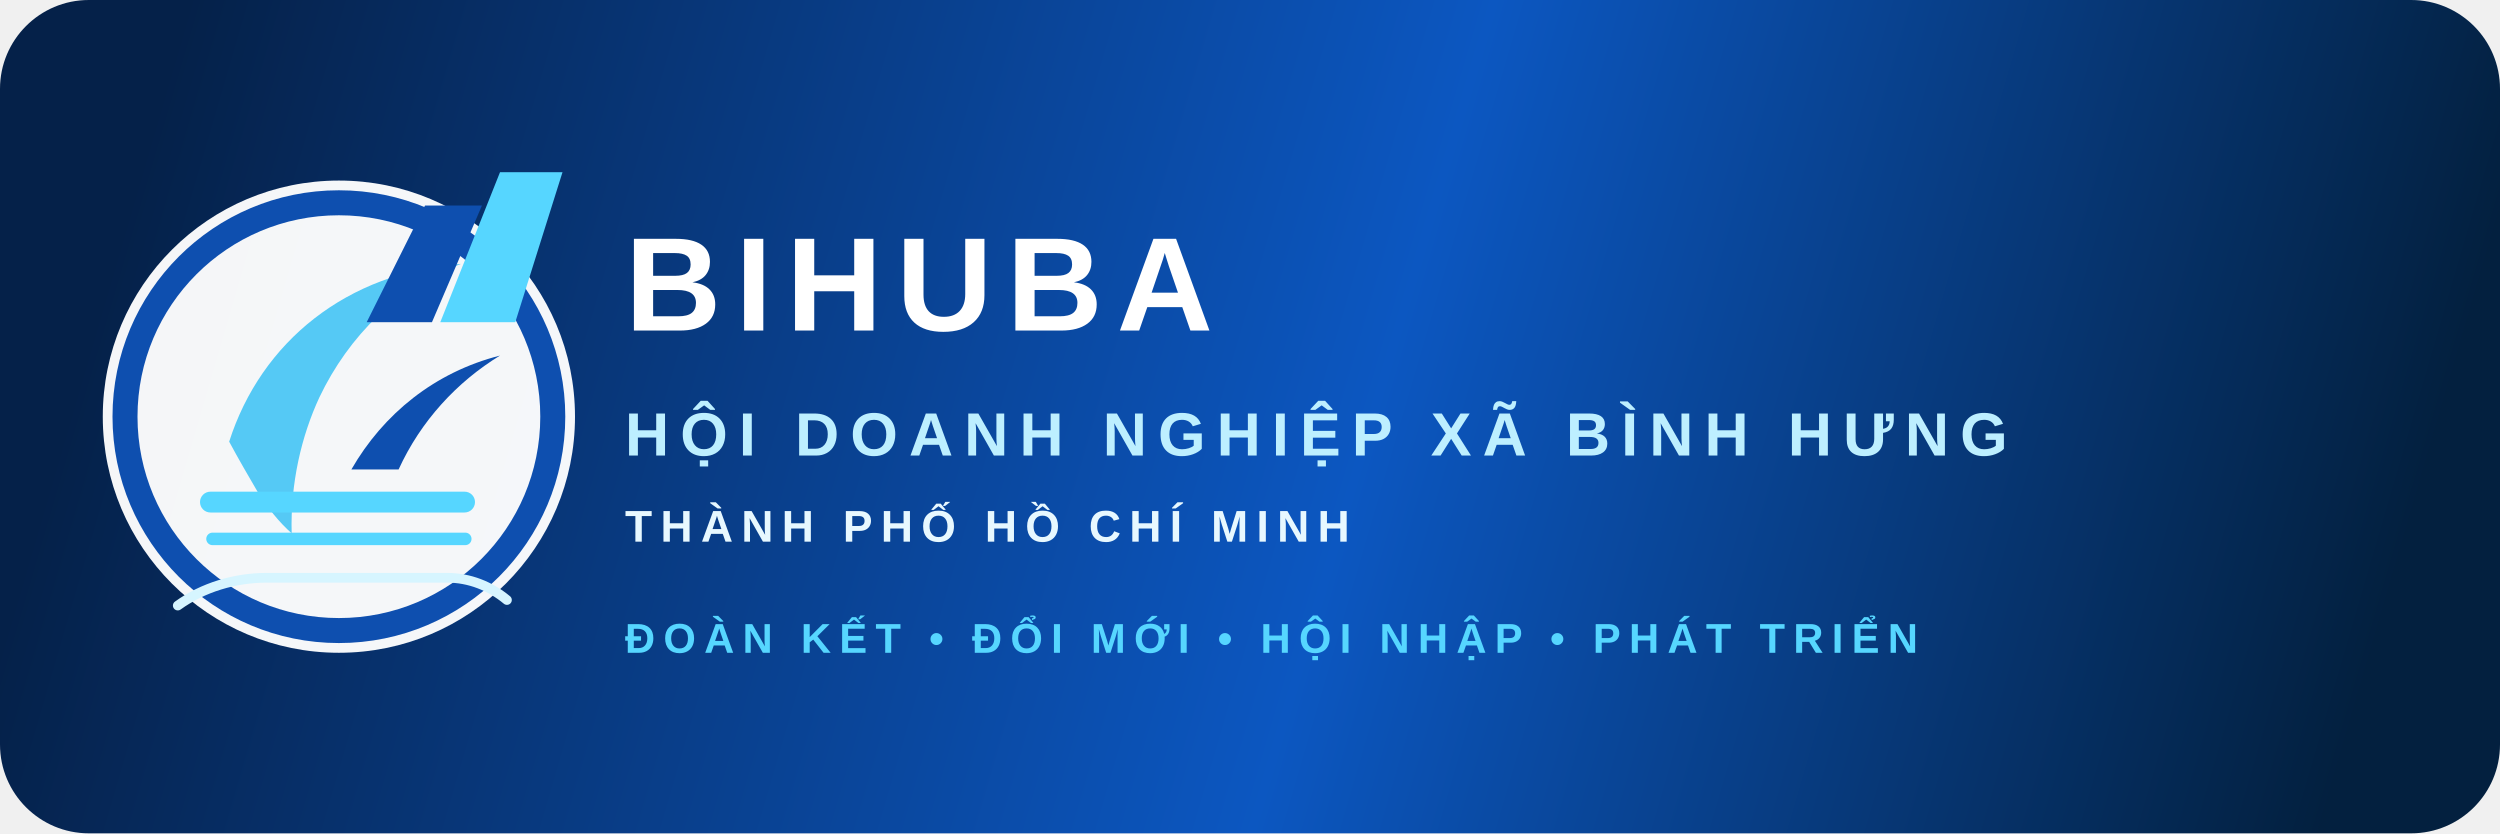
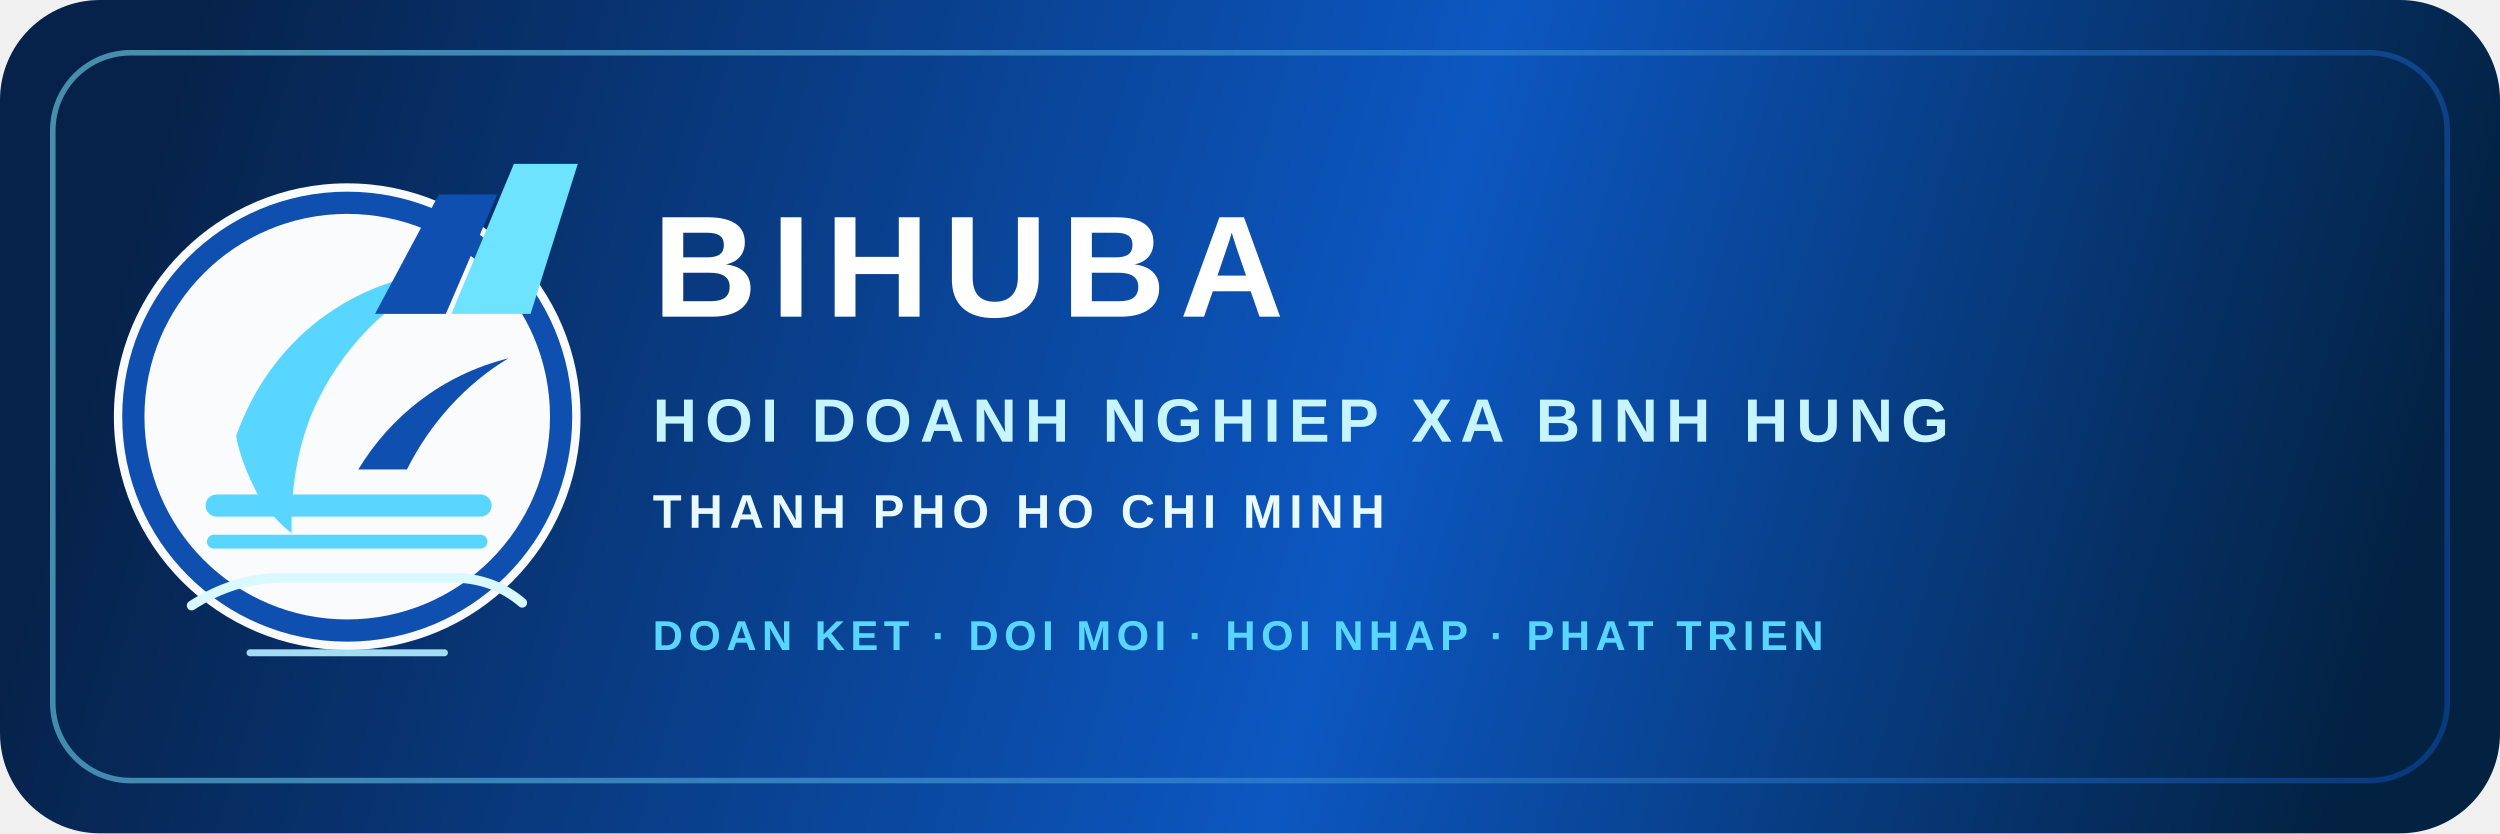
<svg xmlns="http://www.w3.org/2000/svg" width="1800" height="600" viewBox="0 0 1800 600" fill="none">
-   <rect width="1800" height="600" rx="64" fill="url(#bg)" />
-   <circle cx="244" cy="300" r="170" fill="white" fill-opacity="0.96" />
-   <circle cx="244" cy="300" r="154" stroke="#0E4FAF" stroke-width="18" />
-   <path d="M165 318C188 246 250 196 332 190C287 206 251 242 230 286C217 314 209 348 210 384C201 376 193 366 186 355C179 343 172 331 165 318Z" fill="#55C9F5" />
-   <path d="M264 232L306 148H347L311 232H264Z" fill="#0E4FAF" />
-   <path d="M317 232L360 124H405L371 232H317Z" fill="#56D6FF" />
-   <path d="M253 338C276 298 313 268 360 256C329 275 303 303 287 338H253Z" fill="#0E4FAF" />
-   <rect x="144" y="354" width="198" height="15" rx="7.5" fill="#56D6FF" />
-   <path d="M153 388H335" stroke="#56D6FF" stroke-width="9" stroke-linecap="round" />
-   <path d="M128 436C146 423 169 416 192 416H322C338 416 353 422 365 432" stroke="#D6F5FF" stroke-width="7" stroke-linecap="round" />
-   <text x="450" y="238" fill="white" font-family="Arial, Helvetica, sans-serif" font-size="96" font-weight="800" letter-spacing="10">BIHUBA</text>
-   <text x="450" y="328" fill="#BDEFFF" font-family="Arial, Helvetica, sans-serif" font-size="44" font-weight="700" letter-spacing="8">HỘI DOANH NGHIỆP XÃ BÌNH HƯNG</text>
-   <text x="450" y="390" fill="#E7F8FF" font-family="Arial, Helvetica, sans-serif" font-size="32" font-weight="600" letter-spacing="6">THÀNH PHỐ HỒ CHÍ MINH</text>
-   <text x="450" y="470" fill="#56D6FF" font-family="Arial, Helvetica, sans-serif" font-size="30" font-weight="700" letter-spacing="6">ĐOÀN KẾT  •  ĐỔI MỚI  •  HỘI NHẬP  •  PHÁT TRIỂN</text>
+   <rect width="1800" height="600" rx="72" fill="url(#bg)" />
+   <rect x="38" y="38" width="1724" height="524" rx="56" stroke="url(#stroke)" stroke-width="4" opacity="0.55" />
+   <circle cx="250" cy="300" r="168" fill="rgba(255,255,255,0.98)" />
+   <circle cx="250" cy="300" r="154" stroke="#0E4FAF" stroke-width="16" />
+   <path d="M170 314C194 246 252 199 330 194C287 210 250 245 229 288C216 314 209 348 210 384C201 377 192 367 185 355C179 343 173 330 170 314Z" fill="#59D6FF" />
+   <path d="M270 226L316 140H358L321 226H270Z" fill="#0E4FAF" />
+   <path d="M325 226L370 118H416L382 226H325Z" fill="#6DE3FF" />
+   <path d="M258 338C281 300 318 270 366 258C336 276 310 304 293 338H258Z" fill="#0E4FAF" />
+   <rect x="148" y="356" width="206" height="16" rx="8" fill="#59D6FF" />
+   <path d="M154 390H346" stroke="#59D6FF" stroke-width="10" stroke-linecap="round" />
+   <path d="M138 436C158 423 180 416 204 416H326C345 416 362 422 376 434" stroke="#D9F8FF" stroke-width="7" stroke-linecap="round" />
+   <path d="M180 470H320" stroke="#B5EEFF" stroke-width="5" stroke-linecap="round" opacity="0.9" />
+   <text x="470" y="228" fill="white" font-family="Arial, Helvetica, sans-serif" font-size="104" font-weight="800" letter-spacing="10">BIHUBA</text>
+   <text x="470" y="318" fill="#C6F4FF" font-family="Arial, Helvetica, sans-serif" font-size="44" font-weight="700" letter-spacing="6">HOI DOANH NGHIEP XA BINH HUNG</text>
+   <text x="470" y="380" fill="#E8FAFF" font-family="Arial, Helvetica, sans-serif" font-size="34" font-weight="600" letter-spacing="5">THANH PHO HO CHI MINH</text>
+   <text x="470" y="468" fill="#59D6FF" font-family="Arial, Helvetica, sans-serif" font-size="30" font-weight="700" letter-spacing="4">DOAN KET · DOI MOI · HOI NHAP · PHAT TRIEN</text>
  <defs>
-     <linearGradient id="bg" x1="110" y1="88" x2="1686" y2="548" gradientUnits="userSpaceOnUse">
-       <stop stop-color="#052149" />
+     <linearGradient id="bg" x1="120" y1="80" x2="1700" y2="540" gradientUnits="userSpaceOnUse">
+       <stop stop-color="#06224A" />
      <stop offset="0.55" stop-color="#0C57C1" />
-       <stop offset="1" stop-color="#03203F" />
+       <stop offset="1" stop-color="#032141" />
+     </linearGradient>
+     <linearGradient id="stroke" x1="92" y1="44" x2="1712" y2="560" gradientUnits="userSpaceOnUse">
+       <stop stop-color="#7BE8FF" />
+       <stop offset="1" stop-color="#0E4FAF" />
    </linearGradient>
  </defs>
</svg>
